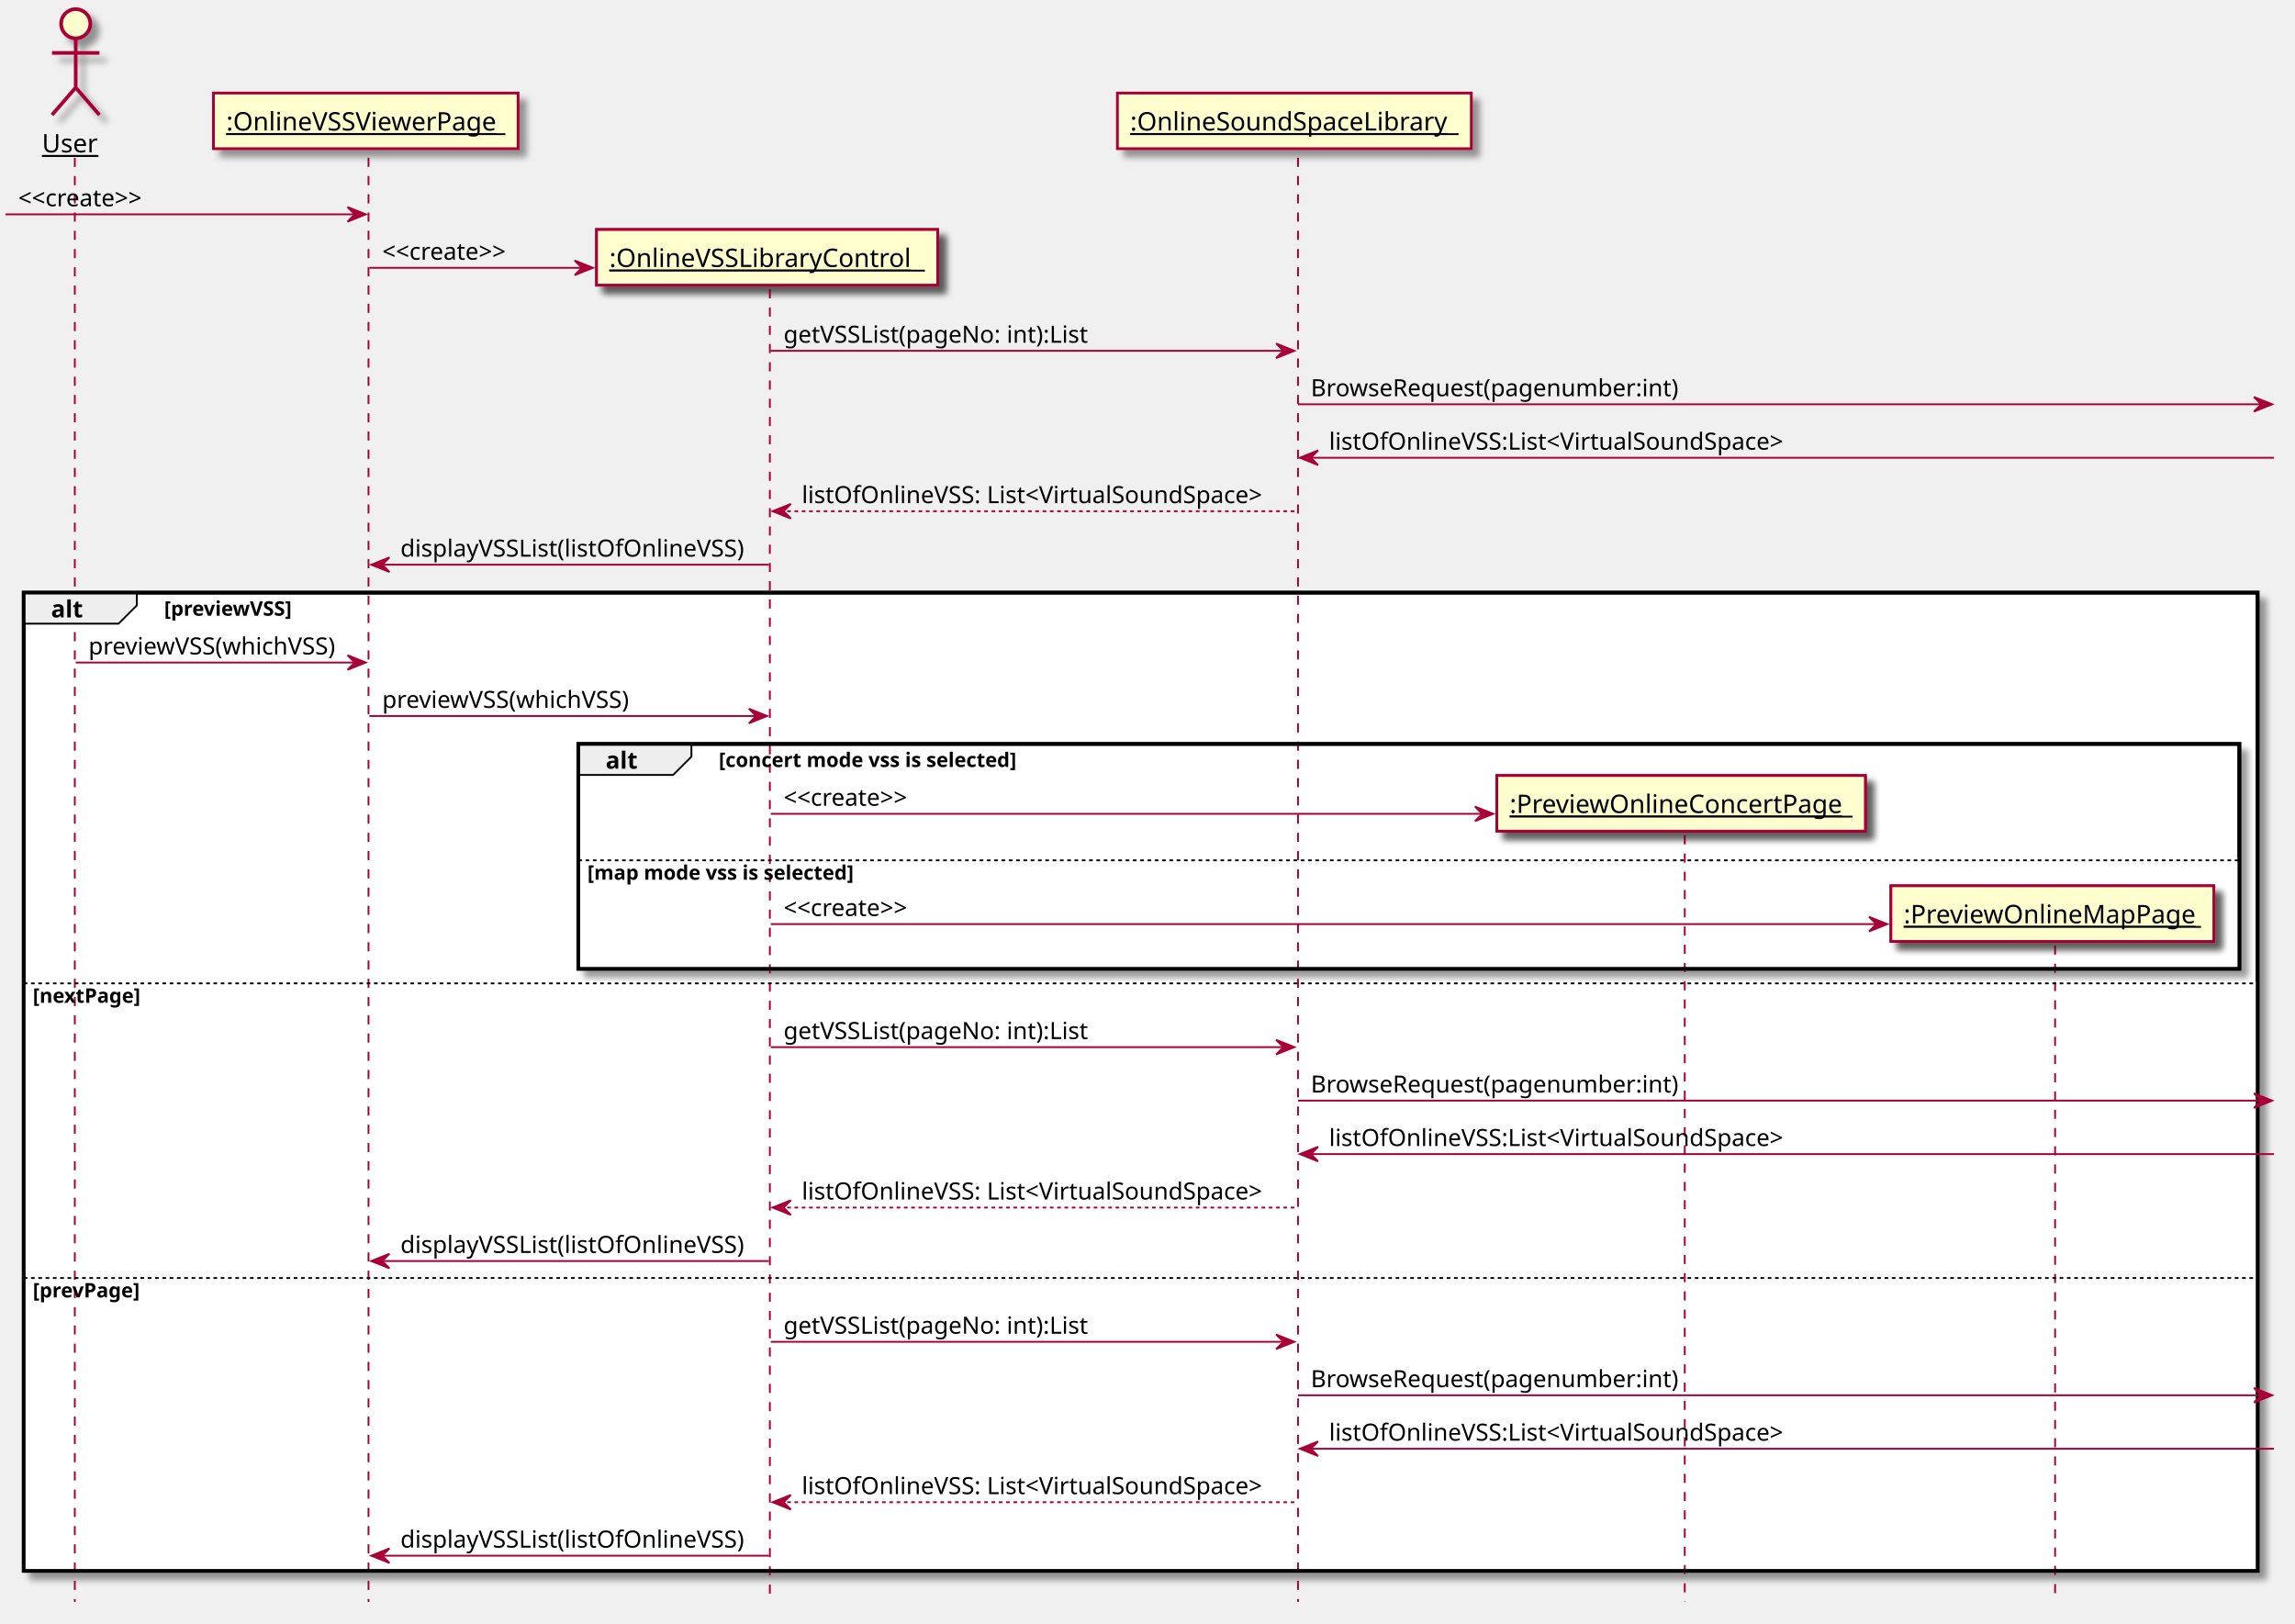
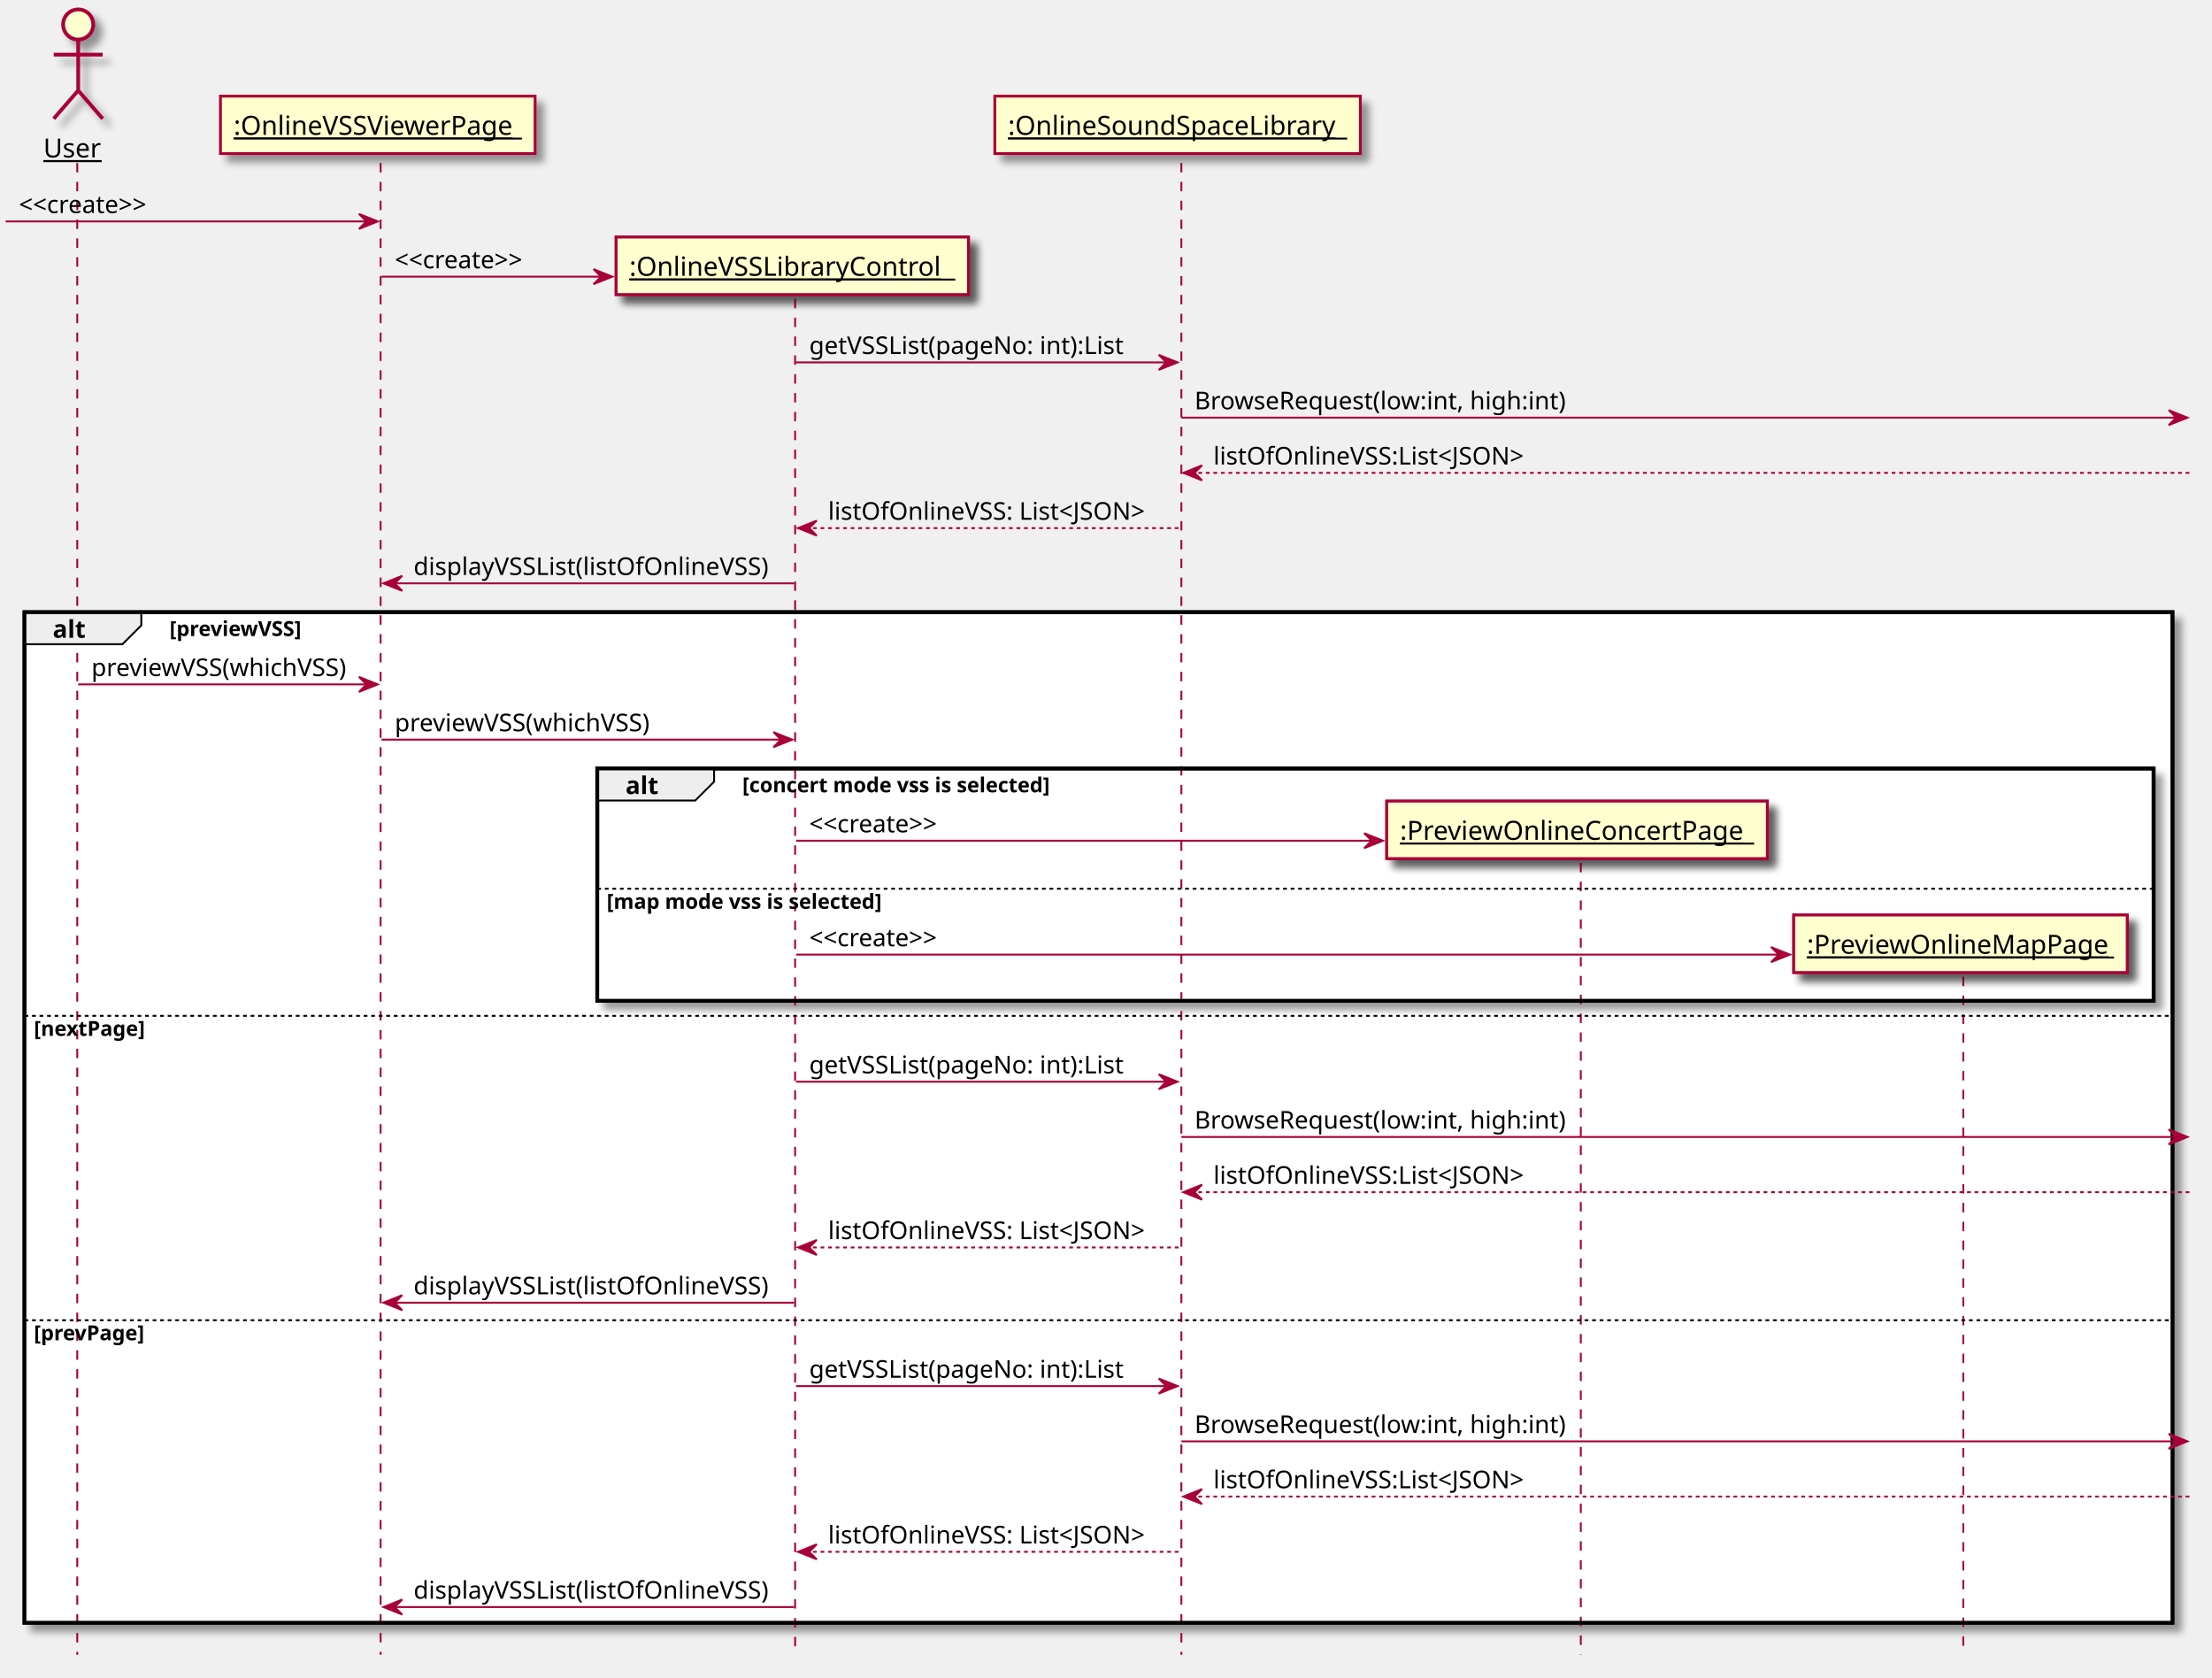
- <svg xmlns="http://www.w3.org/2000/svg" contentScriptType="application/ecmascript" contentStyleType="text/css" height="890px" preserveAspectRatio="none" style="width:1258px;height:890px;" version="1.1" viewBox="0 0 1258 890" width="1258px" zoomAndPan="magnify">
+ <svg xmlns="http://www.w3.org/2000/svg" contentScriptType="application/ecmascript" contentStyleType="text/css" height="890px" preserveAspectRatio="none" style="width:1174px;height:890px;" version="1.1" viewBox="0 0 1174 890" width="1174px" zoomAndPan="magnify">
  <defs>
-     <filter height="300%" id="fttl54r5t24wu" width="300%" x="-1" y="-1">
+     <filter height="300%" id="fe590pastldeg" width="300%" x="-1" y="-1">
      <feGaussianBlur result="blurOut" stdDeviation="2.0" />
      <feColorMatrix in="blurOut" result="blurOut2" type="matrix" values="0 0 0 0 0 0 0 0 0 0 0 0 0 0 0 0 0 0 .4 0" />
      <feOffset dx="4.0" dy="4.0" in="blurOut2" result="blurOut3" />
      <feBlend in="SourceGraphic" in2="blurOut3" mode="normal" />
    </filter>
  </defs>
  <g>
-     <rect fill="#FEFECE" filter="url(#fttl54r5t24wu)" height="30.488" style="stroke: #A80036; stroke-width: 1.5;" width="187" x="327" y="125.799" />
+     <rect fill="#FEFECE" filter="url(#fe590pastldeg)" height="30.488" style="stroke: #A80036; stroke-width: 1.5;" width="187" x="327" y="125.799" />
    <text fill="#000000" font-family="sans-serif" font-size="14" lengthAdjust="spacingAndGlyphs" text-decoration="underline" textLength="173" x="334" y="146.334">:OnlineVSSLibraryControl</text>
    <line style="stroke: #000000; stroke-width: 1.0;" x1="334" x2="507" y1="148.334" y2="148.334" />
-     <rect fill="#FFFFFF" filter="url(#fttl54r5t24wu)" height="536.189" style="stroke: #000000; stroke-width: 2.0;" width="1224.5" x="13" y="324.84" />
-     <rect fill="#FFFFFF" filter="url(#fttl54r5t24wu)" height="123.242" style="stroke: #000000; stroke-width: 2.0;" width="910.5" x="317" y="407.772" />
-     <rect fill="#FEFECE" filter="url(#fttl54r5t24wu)" height="30.488" style="stroke: #A80036; stroke-width: 1.5;" width="202" x="820.5" y="425.082" />
-     <text fill="#000000" font-family="sans-serif" font-size="14" lengthAdjust="spacingAndGlyphs" text-decoration="underline" textLength="188" x="827.5" y="445.617">:PreviewOnlineConcertPage</text>
-     <line style="stroke: #000000; stroke-width: 1.0;" x1="827.5" x2="1015.5" y1="447.617" y2="447.617" />
-     <rect fill="#FFFFFF" height="60.443" style="stroke: none; stroke-width: 1.0;" width="910.5" x="317" y="470.57" />
-     <rect fill="#FEFECE" filter="url(#fttl54r5t24wu)" height="30.488" style="stroke: #A80036; stroke-width: 1.5;" width="177" x="1036.5" y="485.525" />
-     <text fill="#000000" font-family="sans-serif" font-size="14" lengthAdjust="spacingAndGlyphs" text-decoration="underline" textLength="163" x="1043.5" y="506.06">:PreviewOnlineMapPage</text>
-     <line style="stroke: #000000; stroke-width: 1.0;" x1="1043.5" x2="1206.5" y1="508.06" y2="508.06" />
-     <rect fill="#FFFFFF" height="161.508" style="stroke: none; stroke-width: 1.0;" width="1224.5" x="13" y="538.014" />
-     <rect fill="#FFFFFF" height="161.508" style="stroke: none; stroke-width: 1.0;" width="1224.5" x="13" y="699.521" />
+     <rect fill="#FFFFFF" filter="url(#fe590pastldeg)" height="536.189" style="stroke: #000000; stroke-width: 2.0;" width="1140" x="13" y="324.84" />
+     <rect fill="#FFFFFF" filter="url(#fe590pastldeg)" height="123.242" style="stroke: #000000; stroke-width: 2.0;" width="826" x="317" y="407.772" />
+     <rect fill="#FEFECE" filter="url(#fe590pastldeg)" height="30.488" style="stroke: #A80036; stroke-width: 1.5;" width="202" x="736" y="425.082" />
+     <text fill="#000000" font-family="sans-serif" font-size="14" lengthAdjust="spacingAndGlyphs" text-decoration="underline" textLength="188" x="743" y="445.617">:PreviewOnlineConcertPage</text>
+     <line style="stroke: #000000; stroke-width: 1.0;" x1="743" x2="931" y1="447.617" y2="447.617" />
+     <rect fill="#FFFFFF" height="60.443" style="stroke: none; stroke-width: 1.0;" width="826" x="317" y="470.57" />
+     <rect fill="#FEFECE" filter="url(#fe590pastldeg)" height="30.488" style="stroke: #A80036; stroke-width: 1.5;" width="177" x="952" y="485.525" />
+     <text fill="#000000" font-family="sans-serif" font-size="14" lengthAdjust="spacingAndGlyphs" text-decoration="underline" textLength="163" x="959" y="506.06">:PreviewOnlineMapPage</text>
+     <line style="stroke: #000000; stroke-width: 1.0;" x1="959" x2="1122" y1="508.06" y2="508.06" />
+     <rect fill="#FFFFFF" height="161.508" style="stroke: none; stroke-width: 1.0;" width="1140" x="13" y="538.014" />
+     <rect fill="#FFFFFF" height="161.508" style="stroke: none; stroke-width: 1.0;" width="1140" x="13" y="699.521" />
    <line style="stroke: #A80036; stroke-width: 1.0; stroke-dasharray: 5.0,5.0;" x1="41" x2="41" y1="86.488" y2="878.029" />
    <line style="stroke: #A80036; stroke-width: 1.0; stroke-dasharray: 5.0,5.0;" x1="202" x2="202" y1="86.488" y2="878.029" />
    <line style="stroke: #A80036; stroke-width: 1.0; stroke-dasharray: 5.0,5.0;" x1="422" x2="422" y1="158.543" y2="878.029" />
-     <line style="stroke: #A80036; stroke-width: 1.0; stroke-dasharray: 5.0,5.0;" x1="711.5" x2="711.5" y1="86.488" y2="878.029" />
-     <line style="stroke: #A80036; stroke-width: 1.0; stroke-dasharray: 5.0,5.0;" x1="923.5" x2="923.5" y1="457.826" y2="878.029" />
-     <line style="stroke: #A80036; stroke-width: 1.0; stroke-dasharray: 5.0,5.0;" x1="1126.5" x2="1126.5" y1="518.269" y2="878.029" />
+     <line style="stroke: #A80036; stroke-width: 1.0; stroke-dasharray: 5.0,5.0;" x1="627" x2="627" y1="86.488" y2="878.029" />
+     <line style="stroke: #A80036; stroke-width: 1.0; stroke-dasharray: 5.0,5.0;" x1="839" x2="839" y1="457.826" y2="878.029" />
+     <line style="stroke: #A80036; stroke-width: 1.0; stroke-dasharray: 5.0,5.0;" x1="1042" x2="1042" y1="518.269" y2="878.029" />
    <text fill="#000000" font-family="sans-serif" font-size="14" lengthAdjust="spacingAndGlyphs" text-decoration="underline" textLength="31" x="23" y="83.535">User</text>
    <line style="stroke: #000000; stroke-width: 1.0;" x1="23" x2="54" y1="85.535" y2="85.535" />
-     <ellipse cx="41.5" cy="13" fill="#FEFECE" filter="url(#fttl54r5t24wu)" rx="8" ry="8" style="stroke: #A80036; stroke-width: 2.0;" />
-     <path d="M41.5,21 L41.5,48 M28.5,29 L54.5,29 M41.5,48 L28.5,63 M41.5,48 L54.5,63 " fill="none" filter="url(#fttl54r5t24wu)" style="stroke: #A80036; stroke-width: 2.0;" />
-     <rect fill="#FEFECE" filter="url(#fttl54r5t24wu)" height="30.488" style="stroke: #A80036; stroke-width: 1.5;" width="167" x="117" y="51" />
+     <ellipse cx="41.5" cy="13" fill="#FEFECE" filter="url(#fe590pastldeg)" rx="8" ry="8" style="stroke: #A80036; stroke-width: 2.0;" />
+     <path d="M41.5,21 L41.5,48 M28.5,29 L54.5,29 M41.5,48 L28.5,63 M41.5,48 L54.5,63 " fill="none" filter="url(#fe590pastldeg)" style="stroke: #A80036; stroke-width: 2.0;" />
+     <rect fill="#FEFECE" filter="url(#fe590pastldeg)" height="30.488" style="stroke: #A80036; stroke-width: 1.5;" width="167" x="117" y="51" />
    <text fill="#000000" font-family="sans-serif" font-size="14" lengthAdjust="spacingAndGlyphs" text-decoration="underline" textLength="153" x="124" y="71.535">:OnlineVSSViewerPage</text>
    <line style="stroke: #000000; stroke-width: 1.0;" x1="124" x2="277" y1="73.535" y2="73.535" />
-     <rect fill="#FEFECE" filter="url(#fttl54r5t24wu)" height="30.488" style="stroke: #A80036; stroke-width: 1.5;" width="194" x="612.5" y="51" />
-     <text fill="#000000" font-family="sans-serif" font-size="14" lengthAdjust="spacingAndGlyphs" text-decoration="underline" textLength="180" x="619.5" y="71.535">:OnlineSoundSpaceLibrary</text>
-     <line style="stroke: #000000; stroke-width: 1.0;" x1="619.5" x2="799.5" y1="73.535" y2="73.535" />
+     <rect fill="#FEFECE" filter="url(#fe590pastldeg)" height="30.488" style="stroke: #A80036; stroke-width: 1.5;" width="194" x="528" y="51" />
+     <text fill="#000000" font-family="sans-serif" font-size="14" lengthAdjust="spacingAndGlyphs" text-decoration="underline" textLength="180" x="535" y="71.535">:OnlineSoundSpaceLibrary</text>
+     <line style="stroke: #000000; stroke-width: 1.0;" x1="535" x2="715" y1="73.535" y2="73.535" />
    <polygon fill="#A80036" points="190.5,113.488,200.5,117.488,190.5,121.488,194.5,117.488" style="stroke: #A80036; stroke-width: 1.0;" />
    <line style="stroke: #A80036; stroke-width: 1.0;" x1="3" x2="196.5" y1="117.488" y2="117.488" />
    <text fill="#000000" font-family="sans-serif" font-size="13" lengthAdjust="spacingAndGlyphs" textLength="78" x="10" y="113.057">&lt;&lt;create&gt;&gt;</text>
    <polygon fill="#A80036" points="315,142.799,325,146.799,315,150.799,319,146.799" style="stroke: #A80036; stroke-width: 1.0;" />
    <line style="stroke: #A80036; stroke-width: 1.0;" x1="202.5" x2="321" y1="146.799" y2="146.799" />
    <text fill="#000000" font-family="sans-serif" font-size="13" lengthAdjust="spacingAndGlyphs" textLength="78" x="209.5" y="142.367">&lt;&lt;create&gt;&gt;</text>
-     <rect fill="#FEFECE" filter="url(#fttl54r5t24wu)" height="30.488" style="stroke: #A80036; stroke-width: 1.5;" width="187" x="327" y="125.799" />
+     <rect fill="#FEFECE" filter="url(#fe590pastldeg)" height="30.488" style="stroke: #A80036; stroke-width: 1.5;" width="187" x="327" y="125.799" />
    <text fill="#000000" font-family="sans-serif" font-size="14" lengthAdjust="spacingAndGlyphs" text-decoration="underline" textLength="173" x="334" y="146.334">:OnlineVSSLibraryControl</text>
    <line style="stroke: #000000; stroke-width: 1.0;" x1="334" x2="507" y1="148.334" y2="148.334" />
-     <polygon fill="#A80036" points="699.5,188.287,709.5,192.287,699.5,196.287,703.5,192.287" style="stroke: #A80036; stroke-width: 1.0;" />
-     <line style="stroke: #A80036; stroke-width: 1.0;" x1="422.5" x2="705.5" y1="192.287" y2="192.287" />
+     <polygon fill="#A80036" points="615,188.287,625,192.287,615,196.287,619,192.287" style="stroke: #A80036; stroke-width: 1.0;" />
+     <line style="stroke: #A80036; stroke-width: 1.0;" x1="422.5" x2="621" y1="192.287" y2="192.287" />
    <text fill="#000000" font-family="sans-serif" font-size="13" lengthAdjust="spacingAndGlyphs" textLength="173" x="429.5" y="187.856">getVSSList(pageNo: int):List</text>
-     <polygon fill="#A80036" points="1235.5,217.598,1245.5,221.598,1235.5,225.598,1239.5,221.598" style="stroke: #A80036; stroke-width: 1.0;" />
-     <line style="stroke: #A80036; stroke-width: 1.0;" x1="711.5" x2="1241.5" y1="221.598" y2="221.598" />
-     <text fill="#000000" font-family="sans-serif" font-size="13" lengthAdjust="spacingAndGlyphs" textLength="201" x="718.5" y="217.166">BrowseRequest(pagenumber:int)</text>
-     <polygon fill="#A80036" points="722.5,246.908,712.5,250.908,722.5,254.908,718.5,250.908" style="stroke: #A80036; stroke-width: 1.0;" />
-     <line style="stroke: #A80036; stroke-width: 1.0;" x1="716.5" x2="1246.5" y1="250.908" y2="250.908" />
-     <text fill="#000000" font-family="sans-serif" font-size="13" lengthAdjust="spacingAndGlyphs" textLength="261" x="728.5" y="246.477">listOfOnlineVSS:List&lt;VirtualSoundSpace&gt;</text>
+     <polygon fill="#A80036" points="1151,217.598,1161,221.598,1151,225.598,1155,221.598" style="stroke: #A80036; stroke-width: 1.0;" />
+     <line style="stroke: #A80036; stroke-width: 1.0;" x1="627" x2="1157" y1="221.598" y2="221.598" />
+     <text fill="#000000" font-family="sans-serif" font-size="13" lengthAdjust="spacingAndGlyphs" textLength="202" x="634" y="217.166">BrowseRequest(low:int, high:int)</text>
+     <polygon fill="#A80036" points="638,246.908,628,250.908,638,254.908,634,250.908" style="stroke: #A80036; stroke-width: 1.0;" />
+     <line style="stroke: #A80036; stroke-width: 1.0; stroke-dasharray: 2.0,2.0;" x1="632" x2="1162" y1="250.908" y2="250.908" />
+     <text fill="#000000" font-family="sans-serif" font-size="13" lengthAdjust="spacingAndGlyphs" textLength="176" x="644" y="246.477">listOfOnlineVSS:List&lt;JSON&gt;</text>
    <polygon fill="#A80036" points="433.5,276.219,423.5,280.219,433.5,284.219,429.5,280.219" style="stroke: #A80036; stroke-width: 1.0;" />
-     <line style="stroke: #A80036; stroke-width: 1.0; stroke-dasharray: 2.0,2.0;" x1="427.5" x2="710.5" y1="280.219" y2="280.219" />
-     <text fill="#000000" font-family="sans-serif" font-size="13" lengthAdjust="spacingAndGlyphs" textLength="265" x="439.5" y="275.787">listOfOnlineVSS: List&lt;VirtualSoundSpace&gt;</text>
+     <line style="stroke: #A80036; stroke-width: 1.0; stroke-dasharray: 2.0,2.0;" x1="427.5" x2="626" y1="280.219" y2="280.219" />
+     <text fill="#000000" font-family="sans-serif" font-size="13" lengthAdjust="spacingAndGlyphs" textLength="180" x="439.5" y="275.787">listOfOnlineVSS: List&lt;JSON&gt;</text>
    <polygon fill="#A80036" points="213.5,305.529,203.5,309.529,213.5,313.529,209.5,309.529" style="stroke: #A80036; stroke-width: 1.0;" />
    <line style="stroke: #A80036; stroke-width: 1.0;" x1="207.5" x2="421.5" y1="309.529" y2="309.529" />
    <text fill="#000000" font-family="sans-serif" font-size="13" lengthAdjust="spacingAndGlyphs" textLength="196" x="219.5" y="305.098">displayVSSList(listOfOnlineVSS)</text>
    <path d="M13,324.84 L75,324.84 L75,331.84 L65,341.84 L13,341.84 L13,324.84 " fill="#EEEEEE" style="stroke: #000000; stroke-width: 1.0;" />
-     <rect fill="none" height="536.189" style="stroke: #000000; stroke-width: 2.0;" width="1224.5" x="13" y="324.84" />
+     <rect fill="none" height="536.189" style="stroke: #000000; stroke-width: 2.0;" width="1140" x="13" y="324.84" />
    <text fill="#000000" font-family="sans-serif" font-size="13" font-weight="bold" lengthAdjust="spacingAndGlyphs" textLength="17" x="28" y="338.408">alt</text>
    <text fill="#000000" font-family="sans-serif" font-size="11" font-weight="bold" lengthAdjust="spacingAndGlyphs" textLength="72" x="90" y="337.475">[previewVSS]</text>
    <polygon fill="#A80036" points="190.5,359.15,200.5,363.15,190.5,367.15,194.5,363.15" style="stroke: #A80036; stroke-width: 1.0;" />
    <line style="stroke: #A80036; stroke-width: 1.0;" x1="41.5" x2="196.5" y1="363.15" y2="363.15" />
    <text fill="#000000" font-family="sans-serif" font-size="13" lengthAdjust="spacingAndGlyphs" textLength="137" x="48.5" y="358.719">previewVSS(whichVSS)</text>
    <polygon fill="#A80036" points="410.5,388.461,420.5,392.461,410.5,396.461,414.5,392.461" style="stroke: #A80036; stroke-width: 1.0;" />
    <line style="stroke: #A80036; stroke-width: 1.0;" x1="202.5" x2="416.5" y1="392.461" y2="392.461" />
    <text fill="#000000" font-family="sans-serif" font-size="13" lengthAdjust="spacingAndGlyphs" textLength="137" x="209.5" y="388.029">previewVSS(whichVSS)</text>
    <path d="M317,407.772 L379,407.772 L379,414.772 L369,424.772 L317,424.772 L317,407.772 " fill="#EEEEEE" style="stroke: #000000; stroke-width: 1.0;" />
-     <rect fill="none" height="123.242" style="stroke: #000000; stroke-width: 2.0;" width="910.5" x="317" y="407.772" />
+     <rect fill="none" height="123.242" style="stroke: #000000; stroke-width: 2.0;" width="826" x="317" y="407.772" />
    <text fill="#000000" font-family="sans-serif" font-size="13" font-weight="bold" lengthAdjust="spacingAndGlyphs" textLength="17" x="332" y="421.34">alt</text>
    <text fill="#000000" font-family="sans-serif" font-size="11" font-weight="bold" lengthAdjust="spacingAndGlyphs" textLength="170" x="394" y="420.406">[concert mode vss is selected]</text>
-     <polygon fill="#A80036" points="808.5,442.082,818.5,446.082,808.5,450.082,812.5,446.082" style="stroke: #A80036; stroke-width: 1.0;" />
-     <line style="stroke: #A80036; stroke-width: 1.0;" x1="422.5" x2="814.5" y1="446.082" y2="446.082" />
+     <polygon fill="#A80036" points="724,442.082,734,446.082,724,450.082,728,446.082" style="stroke: #A80036; stroke-width: 1.0;" />
+     <line style="stroke: #A80036; stroke-width: 1.0;" x1="422.5" x2="730" y1="446.082" y2="446.082" />
    <text fill="#000000" font-family="sans-serif" font-size="13" lengthAdjust="spacingAndGlyphs" textLength="78" x="429.5" y="441.65">&lt;&lt;create&gt;&gt;</text>
-     <rect fill="#FEFECE" filter="url(#fttl54r5t24wu)" height="30.488" style="stroke: #A80036; stroke-width: 1.5;" width="202" x="820.5" y="425.082" />
-     <text fill="#000000" font-family="sans-serif" font-size="14" lengthAdjust="spacingAndGlyphs" text-decoration="underline" textLength="188" x="827.5" y="445.617">:PreviewOnlineConcertPage</text>
-     <line style="stroke: #000000; stroke-width: 1.0;" x1="827.5" x2="1015.5" y1="447.617" y2="447.617" />
-     <line style="stroke: #000000; stroke-width: 1.0; stroke-dasharray: 2.0,2.0;" x1="317" x2="1227.5" y1="471.57" y2="471.57" />
+     <rect fill="#FEFECE" filter="url(#fe590pastldeg)" height="30.488" style="stroke: #A80036; stroke-width: 1.5;" width="202" x="736" y="425.082" />
+     <text fill="#000000" font-family="sans-serif" font-size="14" lengthAdjust="spacingAndGlyphs" text-decoration="underline" textLength="188" x="743" y="445.617">:PreviewOnlineConcertPage</text>
+     <line style="stroke: #000000; stroke-width: 1.0;" x1="743" x2="931" y1="447.617" y2="447.617" />
+     <line style="stroke: #000000; stroke-width: 1.0; stroke-dasharray: 2.0,2.0;" x1="317" x2="1143" y1="471.57" y2="471.57" />
    <text fill="#000000" font-family="sans-serif" font-size="11" font-weight="bold" lengthAdjust="spacingAndGlyphs" textLength="153" x="322" y="482.205">[map mode vss is selected]</text>
-     <polygon fill="#A80036" points="1024.5,502.525,1034.5,506.525,1024.5,510.525,1028.5,506.525" style="stroke: #A80036; stroke-width: 1.0;" />
-     <line style="stroke: #A80036; stroke-width: 1.0;" x1="422.5" x2="1030.5" y1="506.525" y2="506.525" />
+     <polygon fill="#A80036" points="940,502.525,950,506.525,940,510.525,944,506.525" style="stroke: #A80036; stroke-width: 1.0;" />
+     <line style="stroke: #A80036; stroke-width: 1.0;" x1="422.5" x2="946" y1="506.525" y2="506.525" />
    <text fill="#000000" font-family="sans-serif" font-size="13" lengthAdjust="spacingAndGlyphs" textLength="78" x="429.5" y="502.094">&lt;&lt;create&gt;&gt;</text>
-     <rect fill="#FEFECE" filter="url(#fttl54r5t24wu)" height="30.488" style="stroke: #A80036; stroke-width: 1.5;" width="177" x="1036.5" y="485.525" />
-     <text fill="#000000" font-family="sans-serif" font-size="14" lengthAdjust="spacingAndGlyphs" text-decoration="underline" textLength="163" x="1043.5" y="506.06">:PreviewOnlineMapPage</text>
-     <line style="stroke: #000000; stroke-width: 1.0;" x1="1043.5" x2="1206.5" y1="508.06" y2="508.06" />
-     <line style="stroke: #000000; stroke-width: 1.0; stroke-dasharray: 2.0,2.0;" x1="13" x2="1237.5" y1="539.014" y2="539.014" />
+     <rect fill="#FEFECE" filter="url(#fe590pastldeg)" height="30.488" style="stroke: #A80036; stroke-width: 1.5;" width="177" x="952" y="485.525" />
+     <text fill="#000000" font-family="sans-serif" font-size="14" lengthAdjust="spacingAndGlyphs" text-decoration="underline" textLength="163" x="959" y="506.06">:PreviewOnlineMapPage</text>
+     <line style="stroke: #000000; stroke-width: 1.0;" x1="959" x2="1122" y1="508.06" y2="508.06" />
+     <line style="stroke: #000000; stroke-width: 1.0; stroke-dasharray: 2.0,2.0;" x1="13" x2="1153" y1="539.014" y2="539.014" />
    <text fill="#000000" font-family="sans-serif" font-size="11" font-weight="bold" lengthAdjust="spacingAndGlyphs" textLength="57" x="18" y="549.648">[nextPage]</text>
-     <polygon fill="#A80036" points="699.5,569.969,709.5,573.969,699.5,577.969,703.5,573.969" style="stroke: #A80036; stroke-width: 1.0;" />
-     <line style="stroke: #A80036; stroke-width: 1.0;" x1="422.5" x2="705.5" y1="573.969" y2="573.969" />
+     <polygon fill="#A80036" points="615,569.969,625,573.969,615,577.969,619,573.969" style="stroke: #A80036; stroke-width: 1.0;" />
+     <line style="stroke: #A80036; stroke-width: 1.0;" x1="422.5" x2="621" y1="573.969" y2="573.969" />
    <text fill="#000000" font-family="sans-serif" font-size="13" lengthAdjust="spacingAndGlyphs" textLength="173" x="429.5" y="569.537">getVSSList(pageNo: int):List</text>
-     <polygon fill="#A80036" points="1235.5,599.279,1245.5,603.279,1235.5,607.279,1239.5,603.279" style="stroke: #A80036; stroke-width: 1.0;" />
-     <line style="stroke: #A80036; stroke-width: 1.0;" x1="711.5" x2="1241.5" y1="603.279" y2="603.279" />
-     <text fill="#000000" font-family="sans-serif" font-size="13" lengthAdjust="spacingAndGlyphs" textLength="201" x="718.5" y="598.848">BrowseRequest(pagenumber:int)</text>
-     <polygon fill="#A80036" points="722.5,628.59,712.5,632.59,722.5,636.59,718.5,632.59" style="stroke: #A80036; stroke-width: 1.0;" />
-     <line style="stroke: #A80036; stroke-width: 1.0;" x1="716.5" x2="1246.5" y1="632.59" y2="632.59" />
-     <text fill="#000000" font-family="sans-serif" font-size="13" lengthAdjust="spacingAndGlyphs" textLength="261" x="728.5" y="628.158">listOfOnlineVSS:List&lt;VirtualSoundSpace&gt;</text>
+     <polygon fill="#A80036" points="1151,599.279,1161,603.279,1151,607.279,1155,603.279" style="stroke: #A80036; stroke-width: 1.0;" />
+     <line style="stroke: #A80036; stroke-width: 1.0;" x1="627" x2="1157" y1="603.279" y2="603.279" />
+     <text fill="#000000" font-family="sans-serif" font-size="13" lengthAdjust="spacingAndGlyphs" textLength="202" x="634" y="598.848">BrowseRequest(low:int, high:int)</text>
+     <polygon fill="#A80036" points="638,628.59,628,632.59,638,636.59,634,632.59" style="stroke: #A80036; stroke-width: 1.0;" />
+     <line style="stroke: #A80036; stroke-width: 1.0; stroke-dasharray: 2.0,2.0;" x1="632" x2="1162" y1="632.59" y2="632.59" />
+     <text fill="#000000" font-family="sans-serif" font-size="13" lengthAdjust="spacingAndGlyphs" textLength="176" x="644" y="628.158">listOfOnlineVSS:List&lt;JSON&gt;</text>
    <polygon fill="#A80036" points="433.5,657.9,423.5,661.9,433.5,665.9,429.5,661.9" style="stroke: #A80036; stroke-width: 1.0;" />
-     <line style="stroke: #A80036; stroke-width: 1.0; stroke-dasharray: 2.0,2.0;" x1="427.5" x2="710.5" y1="661.9" y2="661.9" />
-     <text fill="#000000" font-family="sans-serif" font-size="13" lengthAdjust="spacingAndGlyphs" textLength="265" x="439.5" y="657.469">listOfOnlineVSS: List&lt;VirtualSoundSpace&gt;</text>
+     <line style="stroke: #A80036; stroke-width: 1.0; stroke-dasharray: 2.0,2.0;" x1="427.5" x2="626" y1="661.9" y2="661.9" />
+     <text fill="#000000" font-family="sans-serif" font-size="13" lengthAdjust="spacingAndGlyphs" textLength="180" x="439.5" y="657.469">listOfOnlineVSS: List&lt;JSON&gt;</text>
    <polygon fill="#A80036" points="213.5,687.211,203.5,691.211,213.5,695.211,209.5,691.211" style="stroke: #A80036; stroke-width: 1.0;" />
    <line style="stroke: #A80036; stroke-width: 1.0;" x1="207.5" x2="421.5" y1="691.211" y2="691.211" />
    <text fill="#000000" font-family="sans-serif" font-size="13" lengthAdjust="spacingAndGlyphs" textLength="196" x="219.5" y="686.779">displayVSSList(listOfOnlineVSS)</text>
-     <line style="stroke: #000000; stroke-width: 1.0; stroke-dasharray: 2.0,2.0;" x1="13" x2="1237.5" y1="700.521" y2="700.521" />
+     <line style="stroke: #000000; stroke-width: 1.0; stroke-dasharray: 2.0,2.0;" x1="13" x2="1153" y1="700.521" y2="700.521" />
    <text fill="#000000" font-family="sans-serif" font-size="11" font-weight="bold" lengthAdjust="spacingAndGlyphs" textLength="59" x="18" y="711.156">[prevPage]</text>
-     <polygon fill="#A80036" points="699.5,731.477,709.5,735.477,699.5,739.477,703.5,735.477" style="stroke: #A80036; stroke-width: 1.0;" />
-     <line style="stroke: #A80036; stroke-width: 1.0;" x1="422.5" x2="705.5" y1="735.477" y2="735.477" />
+     <polygon fill="#A80036" points="615,731.477,625,735.477,615,739.477,619,735.477" style="stroke: #A80036; stroke-width: 1.0;" />
+     <line style="stroke: #A80036; stroke-width: 1.0;" x1="422.5" x2="621" y1="735.477" y2="735.477" />
    <text fill="#000000" font-family="sans-serif" font-size="13" lengthAdjust="spacingAndGlyphs" textLength="173" x="429.5" y="731.045">getVSSList(pageNo: int):List</text>
-     <polygon fill="#A80036" points="1235.5,760.787,1245.5,764.787,1235.5,768.787,1239.5,764.787" style="stroke: #A80036; stroke-width: 1.0;" />
-     <line style="stroke: #A80036; stroke-width: 1.0;" x1="711.5" x2="1241.5" y1="764.787" y2="764.787" />
-     <text fill="#000000" font-family="sans-serif" font-size="13" lengthAdjust="spacingAndGlyphs" textLength="201" x="718.5" y="760.356">BrowseRequest(pagenumber:int)</text>
-     <polygon fill="#A80036" points="722.5,790.098,712.5,794.098,722.5,798.098,718.5,794.098" style="stroke: #A80036; stroke-width: 1.0;" />
-     <line style="stroke: #A80036; stroke-width: 1.0;" x1="716.5" x2="1246.5" y1="794.098" y2="794.098" />
-     <text fill="#000000" font-family="sans-serif" font-size="13" lengthAdjust="spacingAndGlyphs" textLength="261" x="728.5" y="789.666">listOfOnlineVSS:List&lt;VirtualSoundSpace&gt;</text>
+     <polygon fill="#A80036" points="1151,760.787,1161,764.787,1151,768.787,1155,764.787" style="stroke: #A80036; stroke-width: 1.0;" />
+     <line style="stroke: #A80036; stroke-width: 1.0;" x1="627" x2="1157" y1="764.787" y2="764.787" />
+     <text fill="#000000" font-family="sans-serif" font-size="13" lengthAdjust="spacingAndGlyphs" textLength="202" x="634" y="760.356">BrowseRequest(low:int, high:int)</text>
+     <polygon fill="#A80036" points="638,790.098,628,794.098,638,798.098,634,794.098" style="stroke: #A80036; stroke-width: 1.0;" />
+     <line style="stroke: #A80036; stroke-width: 1.0; stroke-dasharray: 2.0,2.0;" x1="632" x2="1162" y1="794.098" y2="794.098" />
+     <text fill="#000000" font-family="sans-serif" font-size="13" lengthAdjust="spacingAndGlyphs" textLength="176" x="644" y="789.666">listOfOnlineVSS:List&lt;JSON&gt;</text>
    <polygon fill="#A80036" points="433.5,819.408,423.5,823.408,433.5,827.408,429.5,823.408" style="stroke: #A80036; stroke-width: 1.0;" />
-     <line style="stroke: #A80036; stroke-width: 1.0; stroke-dasharray: 2.0,2.0;" x1="427.5" x2="710.5" y1="823.408" y2="823.408" />
-     <text fill="#000000" font-family="sans-serif" font-size="13" lengthAdjust="spacingAndGlyphs" textLength="265" x="439.5" y="818.977">listOfOnlineVSS: List&lt;VirtualSoundSpace&gt;</text>
+     <line style="stroke: #A80036; stroke-width: 1.0; stroke-dasharray: 2.0,2.0;" x1="427.5" x2="626" y1="823.408" y2="823.408" />
+     <text fill="#000000" font-family="sans-serif" font-size="13" lengthAdjust="spacingAndGlyphs" textLength="180" x="439.5" y="818.977">listOfOnlineVSS: List&lt;JSON&gt;</text>
    <polygon fill="#A80036" points="213.5,848.719,203.5,852.719,213.5,856.719,209.5,852.719" style="stroke: #A80036; stroke-width: 1.0;" />
    <line style="stroke: #A80036; stroke-width: 1.0;" x1="207.5" x2="421.5" y1="852.719" y2="852.719" />
    <text fill="#000000" font-family="sans-serif" font-size="13" lengthAdjust="spacingAndGlyphs" textLength="196" x="219.5" y="848.287">displayVSSList(listOfOnlineVSS)</text>
  </g>
</svg>
